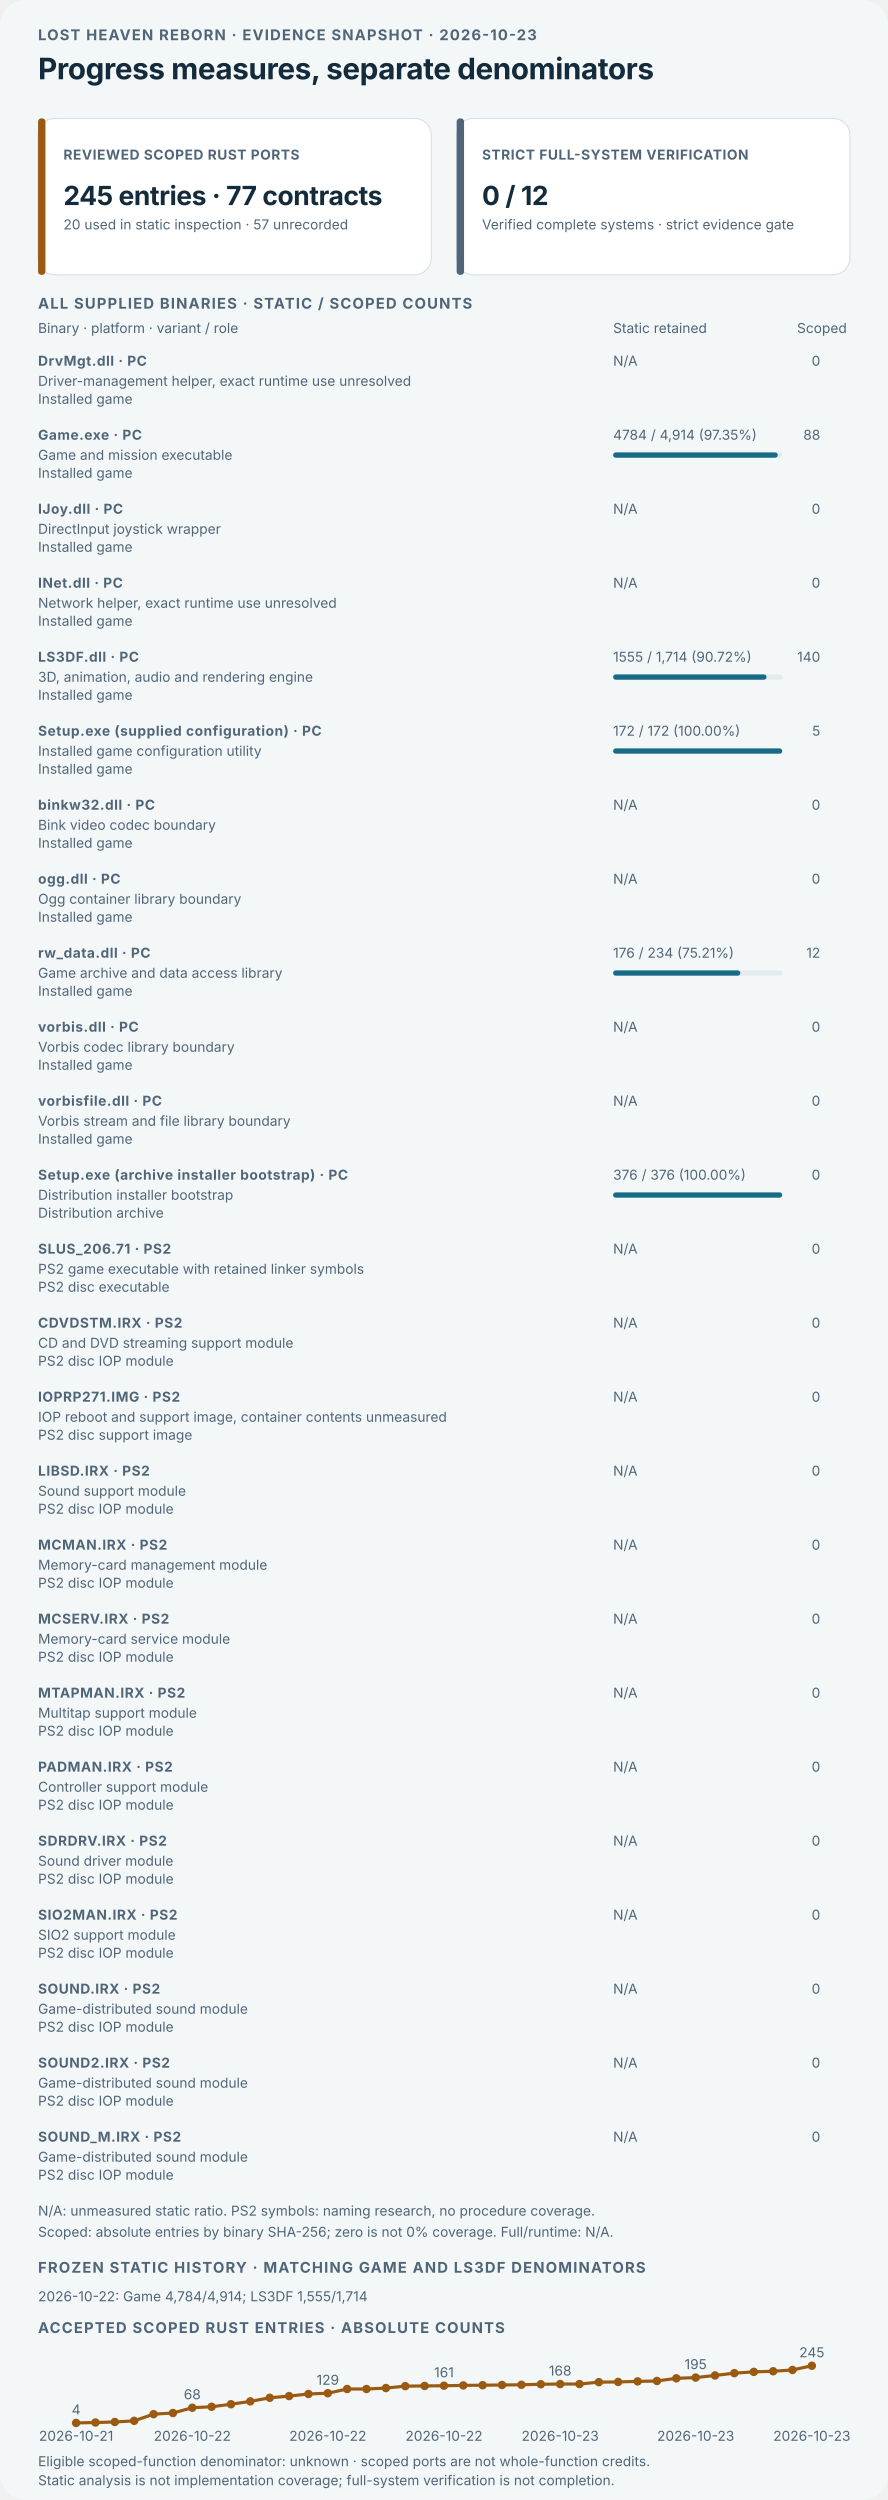
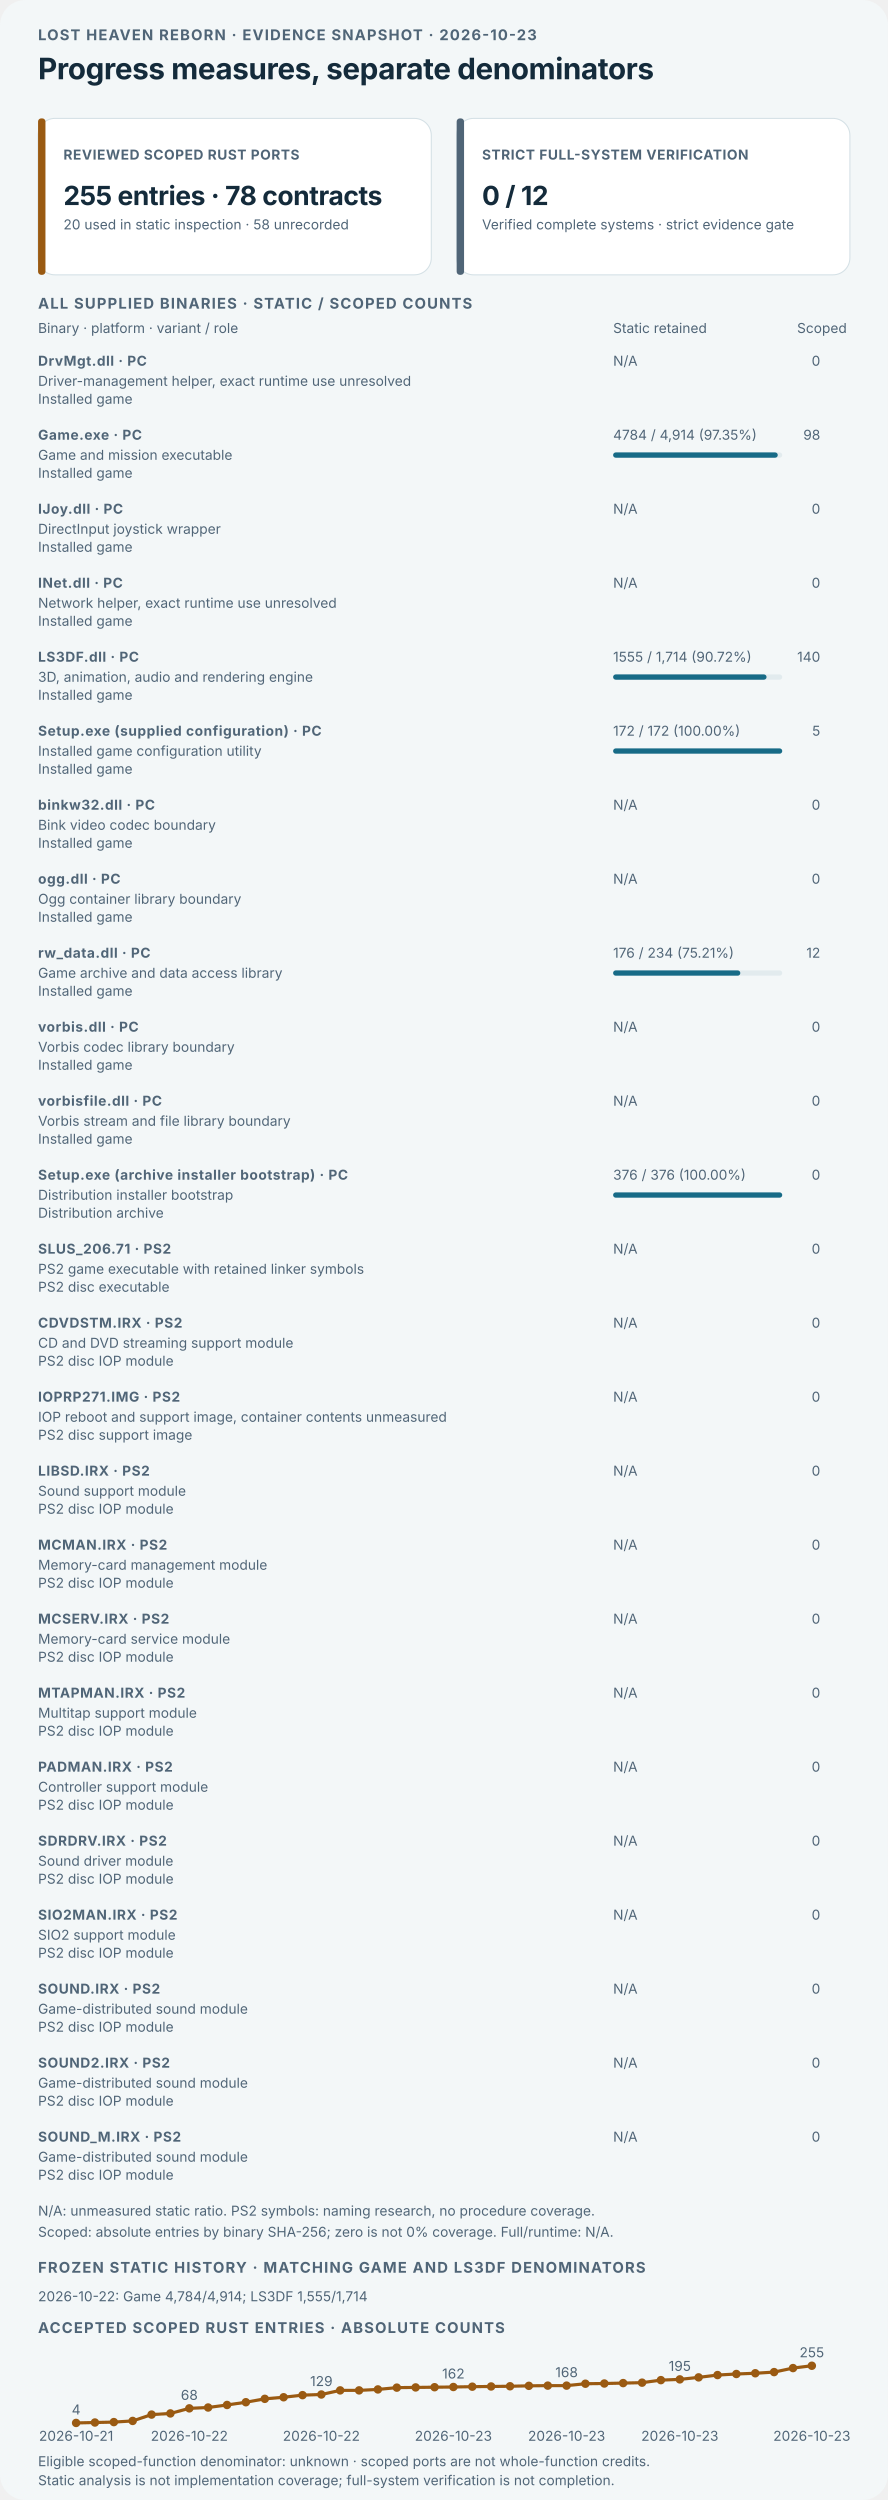
<svg xmlns="http://www.w3.org/2000/svg" viewBox="0 0 840 2365" role="img" aria-labelledby="dashboard-title dashboard-desc">
  <style>text{font-family:Inter,ui-sans-serif,system-ui,-apple-system,"Segoe UI",sans-serif;fill:#142b3b}.kicker{font-size:14px;font-weight:700;letter-spacing:1.1px;fill:#506577}.title{font-size:28px;font-weight:750;letter-spacing:-.35px}.label{font-size:13px;font-weight:750;letter-spacing:.5px;fill:#506577}.value{font-size:25px;font-weight:750;letter-spacing:-.4px}.detail,.history{font-size:13px;fill:#506577}.dark-bg{display:none}@media(prefers-color-scheme:dark){.light-bg{display:none}.dark-bg{display:inline}text{fill:#edf4f6}.kicker,.label,.detail,.history{fill:#b3c5ce}.card-bg{fill:#172b39;stroke:#3b5361}.bar-track{fill:#314957}}</style>
  <rect class="light-bg" width="840" height="2365" rx="24" fill="#f3f7f8" />
  <rect class="dark-bg" width="840" height="2365" rx="24" fill="#0d1b25" />
  <text x="36" y="38" class="kicker">LOST HEAVEN REBORN · EVIDENCE SNAPSHOT · 2026-10-23</text>
  <text x="36" y="75" class="title">Progress measures, separate denominators</text>
  <g>
    <rect class="card-bg" x="36" y="112" width="372" height="148" rx="16" fill="#ffffff" stroke="#d4e0e5" />
    <rect x="36" y="112" width="7" height="148" rx="3" fill="#9a5a12" />
    <text x="60" y="151" class="label">REVIEWED SCOPED RUST PORTS</text>
-     <text x="60" y="194" class="value">245 entries · 77 contracts</text>
-     <text x="60" y="217" class="detail">20 used in static inspection · 57 unrecorded</text>
+     <text x="60" y="194" class="value">255 entries · 78 contracts</text>
+     <text x="60" y="217" class="detail">20 used in static inspection · 58 unrecorded</text>
  </g>
  <g>
    <rect class="card-bg" x="432" y="112" width="372" height="148" rx="16" fill="#ffffff" stroke="#d4e0e5" />
    <rect x="432" y="112" width="7" height="148" rx="3" fill="#506577" />
    <text x="456" y="151" class="label">STRICT FULL-SYSTEM VERIFICATION</text>
    <text x="456" y="194" class="value">0 / 12</text>
    <text x="456" y="217" class="detail">Verified complete systems · strict evidence gate</text>
  </g>
  <text x="36" y="292" class="kicker">ALL SUPPLIED BINARIES · STATIC / SCOPED COUNTS</text>
  <text x="36" y="315" class="detail">Binary · platform · variant / role</text>
  <text x="580" y="315" class="detail">Static retained</text>
  <text x="754" y="315" class="detail">Scoped</text>
  <text x="36" y="346" class="label">DrvMgt.dll · PC</text>
  <text x="36" y="365" class="detail">Driver-management helper, exact runtime use unresolved</text>
  <text x="36" y="382" class="detail">Installed game</text>
  <text x="580" y="346" class="detail">N/A</text>
  <text x="776" y="346" text-anchor="end" class="detail">0</text>
  <text x="36" y="416" class="label">Game.exe · PC</text>
  <text x="36" y="435" class="detail">Game and mission executable</text>
  <text x="36" y="452" class="detail">Installed game</text>
  <text x="580" y="416" class="detail">4784 / 4,914 (97.35%)</text>
-   <text x="776" y="416" text-anchor="end" class="detail">88</text>
+   <text x="776" y="416" text-anchor="end" class="detail">98</text>
  <rect class="catalog-static-track bar-track" x="580" y="428" width="160" height="5" rx="2.5" fill="#e2ebee" />
  <rect class="catalog-static-fill" x="580" y="428" width="155.767" height="5" rx="2.5" fill="#176b87" />
  <text x="36" y="486" class="label">IJoy.dll · PC</text>
  <text x="36" y="505" class="detail">DirectInput joystick wrapper</text>
  <text x="36" y="522" class="detail">Installed game</text>
  <text x="580" y="486" class="detail">N/A</text>
  <text x="776" y="486" text-anchor="end" class="detail">0</text>
  <text x="36" y="556" class="label">INet.dll · PC</text>
  <text x="36" y="575" class="detail">Network helper, exact runtime use unresolved</text>
  <text x="36" y="592" class="detail">Installed game</text>
  <text x="580" y="556" class="detail">N/A</text>
  <text x="776" y="556" text-anchor="end" class="detail">0</text>
  <text x="36" y="626" class="label">LS3DF.dll · PC</text>
  <text x="36" y="645" class="detail">3D, animation, audio and rendering engine</text>
  <text x="36" y="662" class="detail">Installed game</text>
  <text x="580" y="626" class="detail">1555 / 1,714 (90.72%)</text>
  <text x="776" y="626" text-anchor="end" class="detail">140</text>
  <rect class="catalog-static-track bar-track" x="580" y="638" width="160" height="5" rx="2.5" fill="#e2ebee" />
  <rect class="catalog-static-fill" x="580" y="638" width="145.158" height="5" rx="2.5" fill="#176b87" />
  <text x="36" y="696" class="label">Setup.exe (supplied configuration) · PC</text>
  <text x="36" y="715" class="detail">Installed game configuration utility</text>
  <text x="36" y="732" class="detail">Installed game</text>
  <text x="580" y="696" class="detail">172 / 172 (100.00%)</text>
  <text x="776" y="696" text-anchor="end" class="detail">5</text>
  <rect class="catalog-static-track bar-track" x="580" y="708" width="160" height="5" rx="2.5" fill="#e2ebee" />
  <rect class="catalog-static-fill" x="580" y="708" width="160.000" height="5" rx="2.5" fill="#176b87" />
  <text x="36" y="766" class="label">binkw32.dll · PC</text>
  <text x="36" y="785" class="detail">Bink video codec boundary</text>
  <text x="36" y="802" class="detail">Installed game</text>
  <text x="580" y="766" class="detail">N/A</text>
  <text x="776" y="766" text-anchor="end" class="detail">0</text>
  <text x="36" y="836" class="label">ogg.dll · PC</text>
  <text x="36" y="855" class="detail">Ogg container library boundary</text>
  <text x="36" y="872" class="detail">Installed game</text>
  <text x="580" y="836" class="detail">N/A</text>
  <text x="776" y="836" text-anchor="end" class="detail">0</text>
  <text x="36" y="906" class="label">rw_data.dll · PC</text>
  <text x="36" y="925" class="detail">Game archive and data access library</text>
  <text x="36" y="942" class="detail">Installed game</text>
  <text x="580" y="906" class="detail">176 / 234 (75.21%)</text>
  <text x="776" y="906" text-anchor="end" class="detail">12</text>
  <rect class="catalog-static-track bar-track" x="580" y="918" width="160" height="5" rx="2.5" fill="#e2ebee" />
  <rect class="catalog-static-fill" x="580" y="918" width="120.342" height="5" rx="2.5" fill="#176b87" />
  <text x="36" y="976" class="label">vorbis.dll · PC</text>
  <text x="36" y="995" class="detail">Vorbis codec library boundary</text>
  <text x="36" y="1012" class="detail">Installed game</text>
  <text x="580" y="976" class="detail">N/A</text>
  <text x="776" y="976" text-anchor="end" class="detail">0</text>
  <text x="36" y="1046" class="label">vorbisfile.dll · PC</text>
  <text x="36" y="1065" class="detail">Vorbis stream and file library boundary</text>
  <text x="36" y="1082" class="detail">Installed game</text>
  <text x="580" y="1046" class="detail">N/A</text>
  <text x="776" y="1046" text-anchor="end" class="detail">0</text>
  <text x="36" y="1116" class="label">Setup.exe (archive installer bootstrap) · PC</text>
  <text x="36" y="1135" class="detail">Distribution installer bootstrap</text>
  <text x="36" y="1152" class="detail">Distribution archive</text>
  <text x="580" y="1116" class="detail">376 / 376 (100.00%)</text>
  <text x="776" y="1116" text-anchor="end" class="detail">0</text>
  <rect class="catalog-static-track bar-track" x="580" y="1128" width="160" height="5" rx="2.5" fill="#e2ebee" />
  <rect class="catalog-static-fill" x="580" y="1128" width="160.000" height="5" rx="2.5" fill="#176b87" />
  <text x="36" y="1186" class="label">SLUS_206.71 · PS2</text>
  <text x="36" y="1205" class="detail">PS2 game executable with retained linker symbols</text>
  <text x="36" y="1222" class="detail">PS2 disc executable</text>
  <text x="580" y="1186" class="detail">N/A</text>
  <text x="776" y="1186" text-anchor="end" class="detail">0</text>
  <text x="36" y="1256" class="label">CDVDSTM.IRX · PS2</text>
  <text x="36" y="1275" class="detail">CD and DVD streaming support module</text>
  <text x="36" y="1292" class="detail">PS2 disc IOP module</text>
  <text x="580" y="1256" class="detail">N/A</text>
  <text x="776" y="1256" text-anchor="end" class="detail">0</text>
  <text x="36" y="1326" class="label">IOPRP271.IMG · PS2</text>
  <text x="36" y="1345" class="detail">IOP reboot and support image, container contents unmeasured</text>
  <text x="36" y="1362" class="detail">PS2 disc support image</text>
  <text x="580" y="1326" class="detail">N/A</text>
  <text x="776" y="1326" text-anchor="end" class="detail">0</text>
  <text x="36" y="1396" class="label">LIBSD.IRX · PS2</text>
  <text x="36" y="1415" class="detail">Sound support module</text>
  <text x="36" y="1432" class="detail">PS2 disc IOP module</text>
  <text x="580" y="1396" class="detail">N/A</text>
  <text x="776" y="1396" text-anchor="end" class="detail">0</text>
  <text x="36" y="1466" class="label">MCMAN.IRX · PS2</text>
  <text x="36" y="1485" class="detail">Memory-card management module</text>
  <text x="36" y="1502" class="detail">PS2 disc IOP module</text>
  <text x="580" y="1466" class="detail">N/A</text>
  <text x="776" y="1466" text-anchor="end" class="detail">0</text>
  <text x="36" y="1536" class="label">MCSERV.IRX · PS2</text>
  <text x="36" y="1555" class="detail">Memory-card service module</text>
  <text x="36" y="1572" class="detail">PS2 disc IOP module</text>
  <text x="580" y="1536" class="detail">N/A</text>
  <text x="776" y="1536" text-anchor="end" class="detail">0</text>
  <text x="36" y="1606" class="label">MTAPMAN.IRX · PS2</text>
  <text x="36" y="1625" class="detail">Multitap support module</text>
  <text x="36" y="1642" class="detail">PS2 disc IOP module</text>
  <text x="580" y="1606" class="detail">N/A</text>
  <text x="776" y="1606" text-anchor="end" class="detail">0</text>
  <text x="36" y="1676" class="label">PADMAN.IRX · PS2</text>
  <text x="36" y="1695" class="detail">Controller support module</text>
  <text x="36" y="1712" class="detail">PS2 disc IOP module</text>
  <text x="580" y="1676" class="detail">N/A</text>
  <text x="776" y="1676" text-anchor="end" class="detail">0</text>
  <text x="36" y="1746" class="label">SDRDRV.IRX · PS2</text>
  <text x="36" y="1765" class="detail">Sound driver module</text>
  <text x="36" y="1782" class="detail">PS2 disc IOP module</text>
  <text x="580" y="1746" class="detail">N/A</text>
  <text x="776" y="1746" text-anchor="end" class="detail">0</text>
  <text x="36" y="1816" class="label">SIO2MAN.IRX · PS2</text>
  <text x="36" y="1835" class="detail">SIO2 support module</text>
  <text x="36" y="1852" class="detail">PS2 disc IOP module</text>
  <text x="580" y="1816" class="detail">N/A</text>
  <text x="776" y="1816" text-anchor="end" class="detail">0</text>
  <text x="36" y="1886" class="label">SOUND.IRX · PS2</text>
  <text x="36" y="1905" class="detail">Game-distributed sound module</text>
  <text x="36" y="1922" class="detail">PS2 disc IOP module</text>
  <text x="580" y="1886" class="detail">N/A</text>
  <text x="776" y="1886" text-anchor="end" class="detail">0</text>
  <text x="36" y="1956" class="label">SOUND2.IRX · PS2</text>
  <text x="36" y="1975" class="detail">Game-distributed sound module</text>
  <text x="36" y="1992" class="detail">PS2 disc IOP module</text>
  <text x="580" y="1956" class="detail">N/A</text>
  <text x="776" y="1956" text-anchor="end" class="detail">0</text>
  <text x="36" y="2026" class="label">SOUND_M.IRX · PS2</text>
  <text x="36" y="2045" class="detail">Game-distributed sound module</text>
  <text x="36" y="2062" class="detail">PS2 disc IOP module</text>
  <text x="580" y="2026" class="detail">N/A</text>
  <text x="776" y="2026" text-anchor="end" class="detail">0</text>
  <text x="36" y="2096" class="detail">N/A: unmeasured static ratio. PS2 symbols: naming research, no procedure coverage.</text>
  <text x="36" y="2116" class="detail">Scoped: absolute entries by binary SHA-256; zero is not 0% coverage. Full/runtime: N/A.</text>
  <text x="36" y="2150" class="kicker">FROZEN STATIC HISTORY · MATCHING GAME AND LS3DF DENOMINATORS</text>
  <text x="36" y="2177" class="history">2026-10-22: Game 4,784/4,914; LS3DF 1,555/1,714</text>
  <text x="36" y="2207" class="kicker">ACCEPTED SCOPED RUST ENTRIES · ABSOLUTE COUNTS</text>
-   <polyline points="72.0,2292.1 90.3,2291.7 108.6,2291.2 126.9,2290.1 145.3,2283.8 163.6,2282.7 181.9,2277.7 200.2,2276.8 218.5,2274.4 236.8,2271.7 255.2,2268.3 273.5,2266.7 291.8,2264.7 310.1,2264.0 328.4,2260.0 346.7,2260.0 365.1,2259.1 383.4,2257.3 401.7,2257.1 420.0,2256.9 438.3,2256.6 456.6,2256.4 474.9,2256.2 493.3,2256.0 511.6,2255.5 529.9,2255.3 548.2,2255.3 566.5,2253.5 584.8,2253.3 603.2,2252.8 621.5,2252.4 639.8,2249.9 658.1,2249.2 676.4,2247.2 694.7,2245.0 713.1,2243.8 731.4,2243.2 749.7,2242.0 768.0,2238.0" fill="none" stroke="#9a5a12" stroke-width="3" stroke-linecap="round" stroke-linejoin="round" />
+   <polyline points="72.0,2292.1 89.8,2291.7 107.7,2291.3 125.5,2290.2 143.4,2284.2 161.2,2283.1 179.1,2278.3 196.9,2277.5 214.8,2275.1 232.6,2272.5 250.5,2269.3 268.3,2267.8 286.2,2265.8 304.0,2265.2 321.8,2261.3 339.7,2261.3 357.5,2260.4 375.4,2258.7 393.2,2258.5 411.1,2258.3 428.9,2258.1 446.8,2257.8 464.6,2257.6 482.5,2257.4 500.3,2257.0 518.2,2256.8 536.0,2256.8 553.8,2255.0 571.7,2254.8 589.5,2254.4 607.4,2254.0 625.2,2251.6 643.1,2250.9 660.9,2249.0 678.8,2246.8 696.6,2245.8 714.5,2245.1 732.3,2244.0 750.2,2240.2 768.0,2238.0" fill="none" stroke="#9a5a12" stroke-width="3" stroke-linecap="round" stroke-linejoin="round" />
  <circle cx="72.0" cy="2292.1" r="4" fill="#9a5a12" />
  <text x="72.0" y="2284.1" text-anchor="middle" class="history">4</text>
  <text x="72.0" y="2309" text-anchor="middle" class="history">2026-10-21</text>
-   <circle cx="90.3" cy="2291.7" r="4" fill="#9a5a12" />
-   <circle cx="108.6" cy="2291.2" r="4" fill="#9a5a12" />
-   <circle cx="126.9" cy="2290.1" r="4" fill="#9a5a12" />
-   <circle cx="145.3" cy="2283.8" r="4" fill="#9a5a12" />
-   <circle cx="163.6" cy="2282.7" r="4" fill="#9a5a12" />
-   <circle cx="181.9" cy="2277.7" r="4" fill="#9a5a12" />
-   <text x="181.9" y="2269.7" text-anchor="middle" class="history">68</text>
-   <text x="181.9" y="2309" text-anchor="middle" class="history">2026-10-22</text>
-   <circle cx="200.2" cy="2276.8" r="4" fill="#9a5a12" />
-   <circle cx="218.5" cy="2274.4" r="4" fill="#9a5a12" />
-   <circle cx="236.8" cy="2271.7" r="4" fill="#9a5a12" />
-   <circle cx="255.2" cy="2268.3" r="4" fill="#9a5a12" />
-   <circle cx="273.5" cy="2266.7" r="4" fill="#9a5a12" />
-   <circle cx="291.8" cy="2264.7" r="4" fill="#9a5a12" />
-   <circle cx="310.1" cy="2264.0" r="4" fill="#9a5a12" />
-   <text x="310.1" y="2256.0" text-anchor="middle" class="history">129</text>
-   <text x="310.1" y="2309" text-anchor="middle" class="history">2026-10-22</text>
-   <circle cx="328.4" cy="2260.0" r="4" fill="#9a5a12" />
-   <circle cx="346.7" cy="2260.0" r="4" fill="#9a5a12" />
-   <circle cx="365.1" cy="2259.1" r="4" fill="#9a5a12" />
-   <circle cx="383.4" cy="2257.3" r="4" fill="#9a5a12" />
-   <circle cx="401.7" cy="2257.1" r="4" fill="#9a5a12" />
-   <circle cx="420.0" cy="2256.9" r="4" fill="#9a5a12" />
-   <text x="420.0" y="2248.9" text-anchor="middle" class="history">161</text>
-   <text x="420.0" y="2309" text-anchor="middle" class="history">2026-10-22</text>
-   <circle cx="438.3" cy="2256.6" r="4" fill="#9a5a12" />
-   <circle cx="456.6" cy="2256.4" r="4" fill="#9a5a12" />
-   <circle cx="474.9" cy="2256.2" r="4" fill="#9a5a12" />
-   <circle cx="493.3" cy="2256.0" r="4" fill="#9a5a12" />
-   <circle cx="511.6" cy="2255.5" r="4" fill="#9a5a12" />
-   <circle cx="529.9" cy="2255.3" r="4" fill="#9a5a12" />
-   <text x="529.9" y="2247.3" text-anchor="middle" class="history">168</text>
-   <text x="529.9" y="2309" text-anchor="middle" class="history">2026-10-23</text>
-   <circle cx="548.2" cy="2255.3" r="4" fill="#9a5a12" />
-   <circle cx="566.5" cy="2253.5" r="4" fill="#9a5a12" />
-   <circle cx="584.8" cy="2253.3" r="4" fill="#9a5a12" />
-   <circle cx="603.2" cy="2252.8" r="4" fill="#9a5a12" />
-   <circle cx="621.5" cy="2252.4" r="4" fill="#9a5a12" />
-   <circle cx="639.8" cy="2249.9" r="4" fill="#9a5a12" />
-   <circle cx="658.1" cy="2249.2" r="4" fill="#9a5a12" />
-   <text x="658.1" y="2241.2" text-anchor="middle" class="history">195</text>
-   <text x="658.1" y="2309" text-anchor="middle" class="history">2026-10-23</text>
-   <circle cx="676.4" cy="2247.2" r="4" fill="#9a5a12" />
-   <circle cx="694.7" cy="2245.0" r="4" fill="#9a5a12" />
-   <circle cx="713.1" cy="2243.8" r="4" fill="#9a5a12" />
-   <circle cx="731.4" cy="2243.2" r="4" fill="#9a5a12" />
-   <circle cx="749.7" cy="2242.0" r="4" fill="#9a5a12" />
+   <circle cx="89.8" cy="2291.7" r="4" fill="#9a5a12" />
+   <circle cx="107.7" cy="2291.3" r="4" fill="#9a5a12" />
+   <circle cx="125.5" cy="2290.2" r="4" fill="#9a5a12" />
+   <circle cx="143.4" cy="2284.2" r="4" fill="#9a5a12" />
+   <circle cx="161.2" cy="2283.1" r="4" fill="#9a5a12" />
+   <circle cx="179.1" cy="2278.3" r="4" fill="#9a5a12" />
+   <text x="179.1" y="2270.3" text-anchor="middle" class="history">68</text>
+   <text x="179.1" y="2309" text-anchor="middle" class="history">2026-10-22</text>
+   <circle cx="196.9" cy="2277.5" r="4" fill="#9a5a12" />
+   <circle cx="214.8" cy="2275.1" r="4" fill="#9a5a12" />
+   <circle cx="232.6" cy="2272.5" r="4" fill="#9a5a12" />
+   <circle cx="250.5" cy="2269.3" r="4" fill="#9a5a12" />
+   <circle cx="268.3" cy="2267.8" r="4" fill="#9a5a12" />
+   <circle cx="286.2" cy="2265.8" r="4" fill="#9a5a12" />
+   <circle cx="304.0" cy="2265.2" r="4" fill="#9a5a12" />
+   <text x="304.0" y="2257.2" text-anchor="middle" class="history">129</text>
+   <text x="304.0" y="2309" text-anchor="middle" class="history">2026-10-22</text>
+   <circle cx="321.8" cy="2261.3" r="4" fill="#9a5a12" />
+   <circle cx="339.7" cy="2261.3" r="4" fill="#9a5a12" />
+   <circle cx="357.5" cy="2260.4" r="4" fill="#9a5a12" />
+   <circle cx="375.4" cy="2258.7" r="4" fill="#9a5a12" />
+   <circle cx="393.2" cy="2258.5" r="4" fill="#9a5a12" />
+   <circle cx="411.1" cy="2258.3" r="4" fill="#9a5a12" />
+   <circle cx="428.9" cy="2258.1" r="4" fill="#9a5a12" />
+   <text x="428.9" y="2250.1" text-anchor="middle" class="history">162</text>
+   <text x="428.9" y="2309" text-anchor="middle" class="history">2026-10-23</text>
+   <circle cx="446.8" cy="2257.8" r="4" fill="#9a5a12" />
+   <circle cx="464.6" cy="2257.6" r="4" fill="#9a5a12" />
+   <circle cx="482.5" cy="2257.4" r="4" fill="#9a5a12" />
+   <circle cx="500.3" cy="2257.0" r="4" fill="#9a5a12" />
+   <circle cx="518.2" cy="2256.8" r="4" fill="#9a5a12" />
+   <circle cx="536.0" cy="2256.8" r="4" fill="#9a5a12" />
+   <text x="536.0" y="2248.8" text-anchor="middle" class="history">168</text>
+   <text x="536.0" y="2309" text-anchor="middle" class="history">2026-10-23</text>
+   <circle cx="553.8" cy="2255.0" r="4" fill="#9a5a12" />
+   <circle cx="571.7" cy="2254.8" r="4" fill="#9a5a12" />
+   <circle cx="589.5" cy="2254.4" r="4" fill="#9a5a12" />
+   <circle cx="607.4" cy="2254.0" r="4" fill="#9a5a12" />
+   <circle cx="625.2" cy="2251.6" r="4" fill="#9a5a12" />
+   <circle cx="643.1" cy="2250.9" r="4" fill="#9a5a12" />
+   <text x="643.1" y="2242.9" text-anchor="middle" class="history">195</text>
+   <text x="643.1" y="2309" text-anchor="middle" class="history">2026-10-23</text>
+   <circle cx="660.9" cy="2249.0" r="4" fill="#9a5a12" />
+   <circle cx="678.8" cy="2246.8" r="4" fill="#9a5a12" />
+   <circle cx="696.6" cy="2245.8" r="4" fill="#9a5a12" />
+   <circle cx="714.5" cy="2245.1" r="4" fill="#9a5a12" />
+   <circle cx="732.3" cy="2244.0" r="4" fill="#9a5a12" />
+   <circle cx="750.2" cy="2240.2" r="4" fill="#9a5a12" />
  <circle cx="768.0" cy="2238.0" r="4" fill="#9a5a12" />
-   <text x="768.0" y="2230.0" text-anchor="middle" class="history">245</text>
+   <text x="768.0" y="2230.0" text-anchor="middle" class="history">255</text>
  <text x="768.0" y="2309" text-anchor="middle" class="history">2026-10-23</text>
  <text x="36" y="2333" class="detail">Eligible scoped-function denominator: unknown · scoped ports are not whole-function credits.</text>
  <text x="36" y="2351" class="detail">Static analysis is not implementation coverage; full-system verification is not completion.</text>
</svg>
